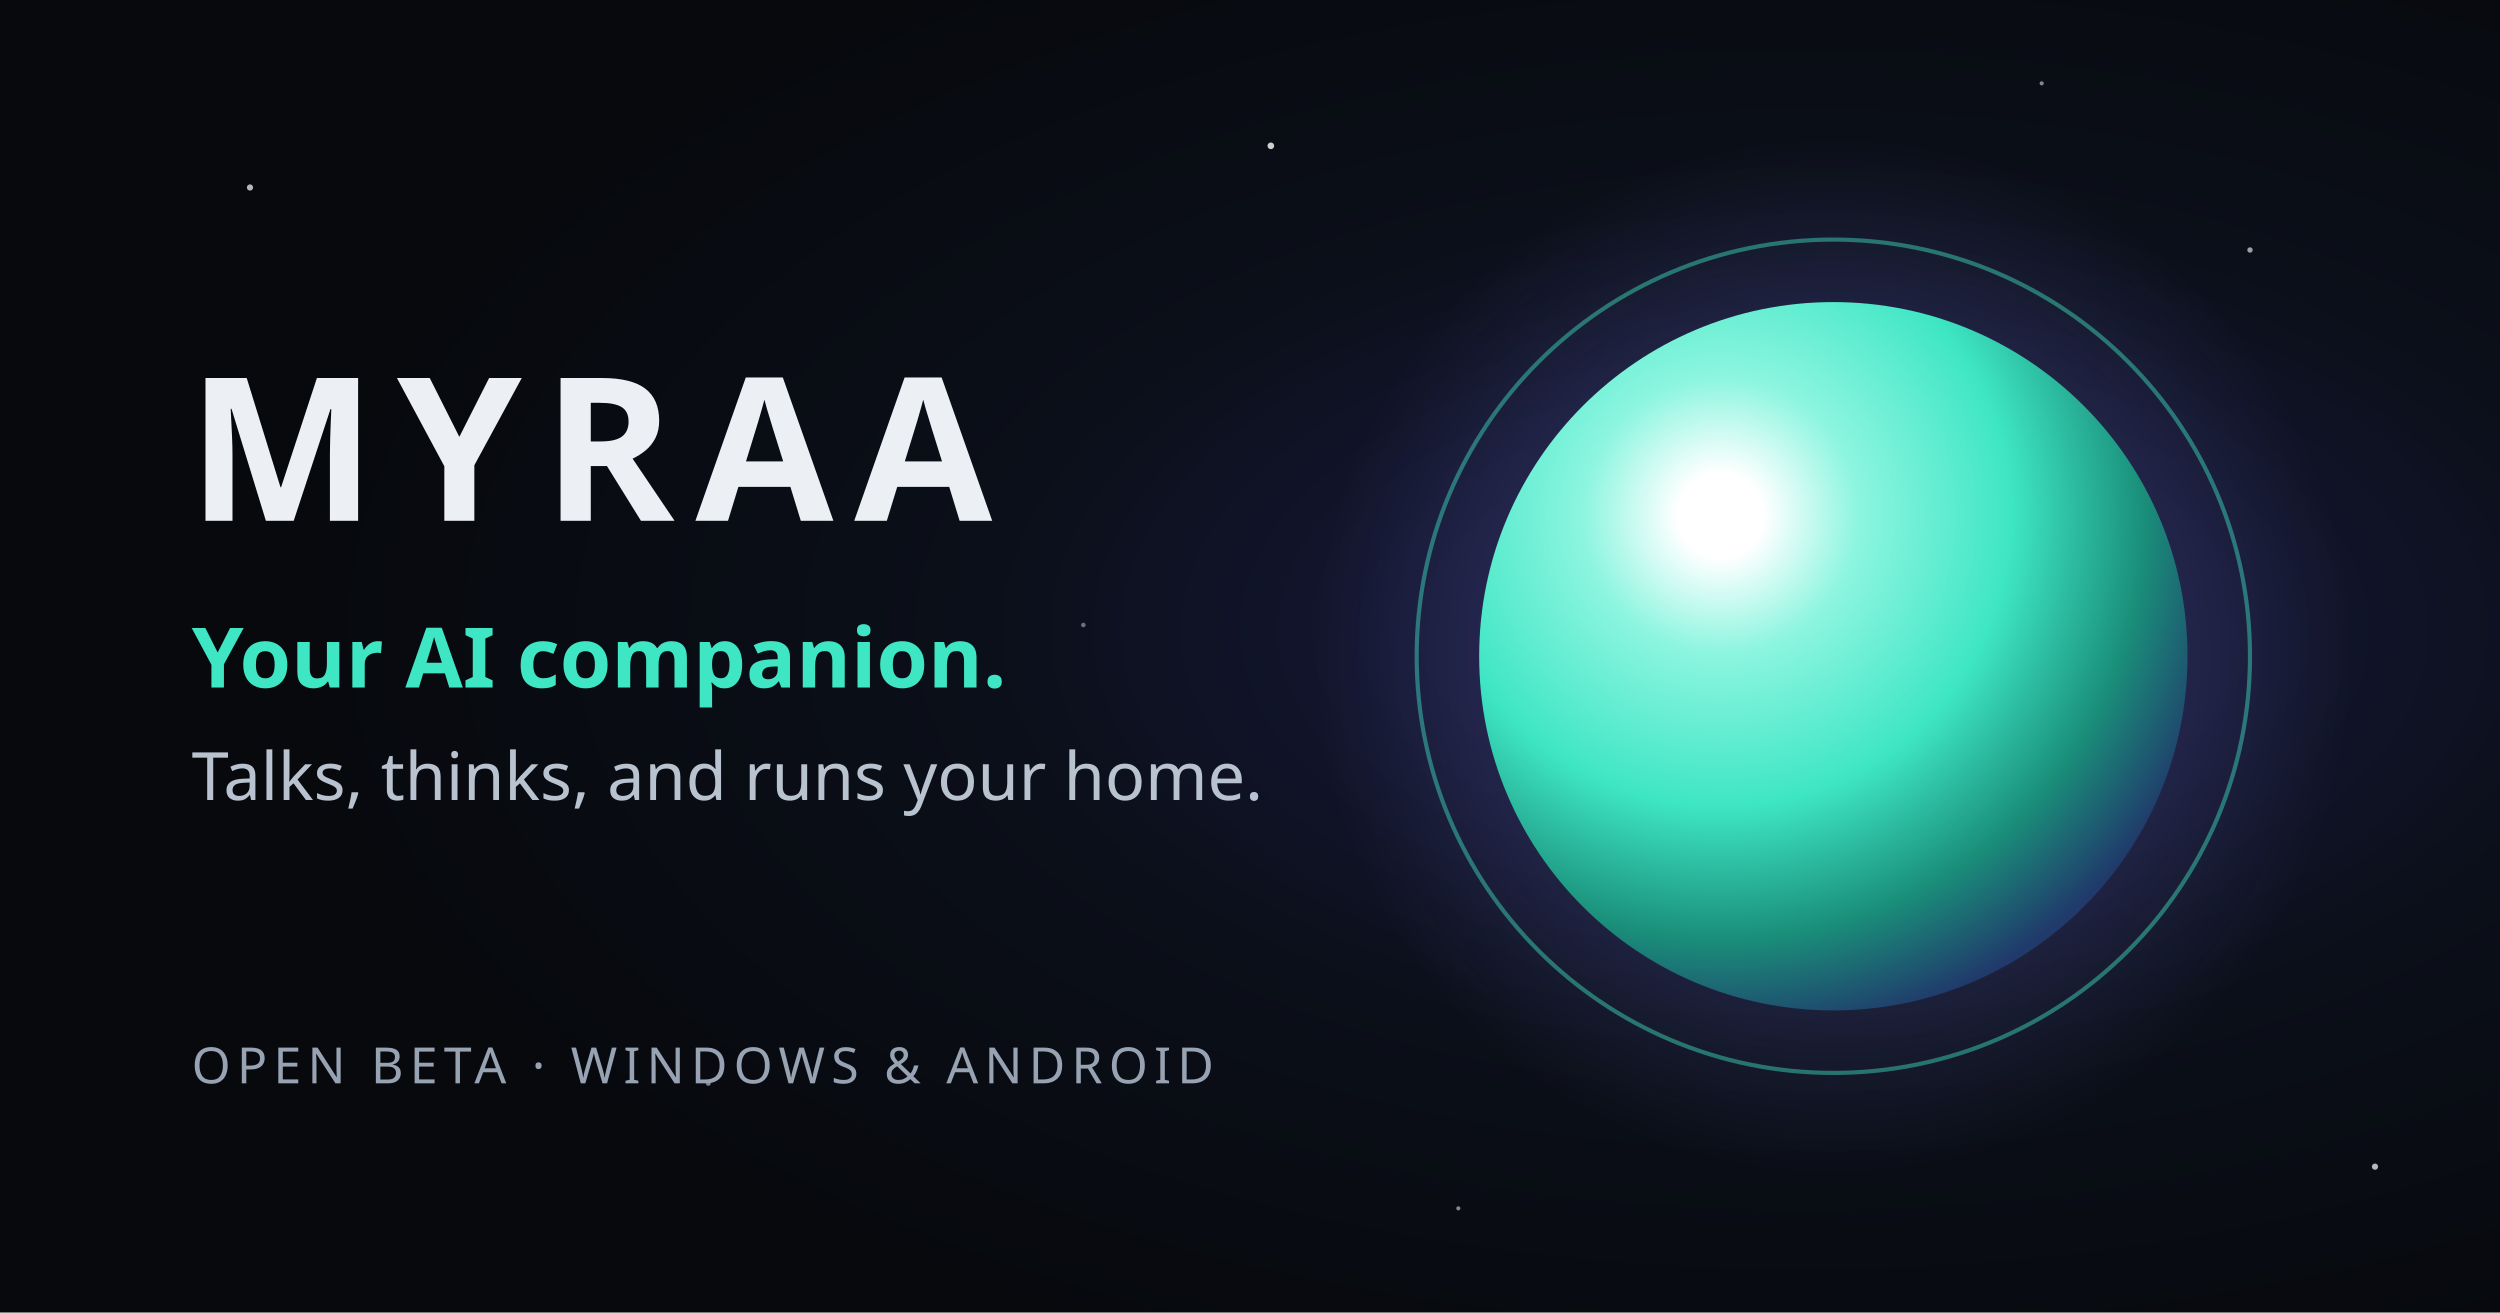
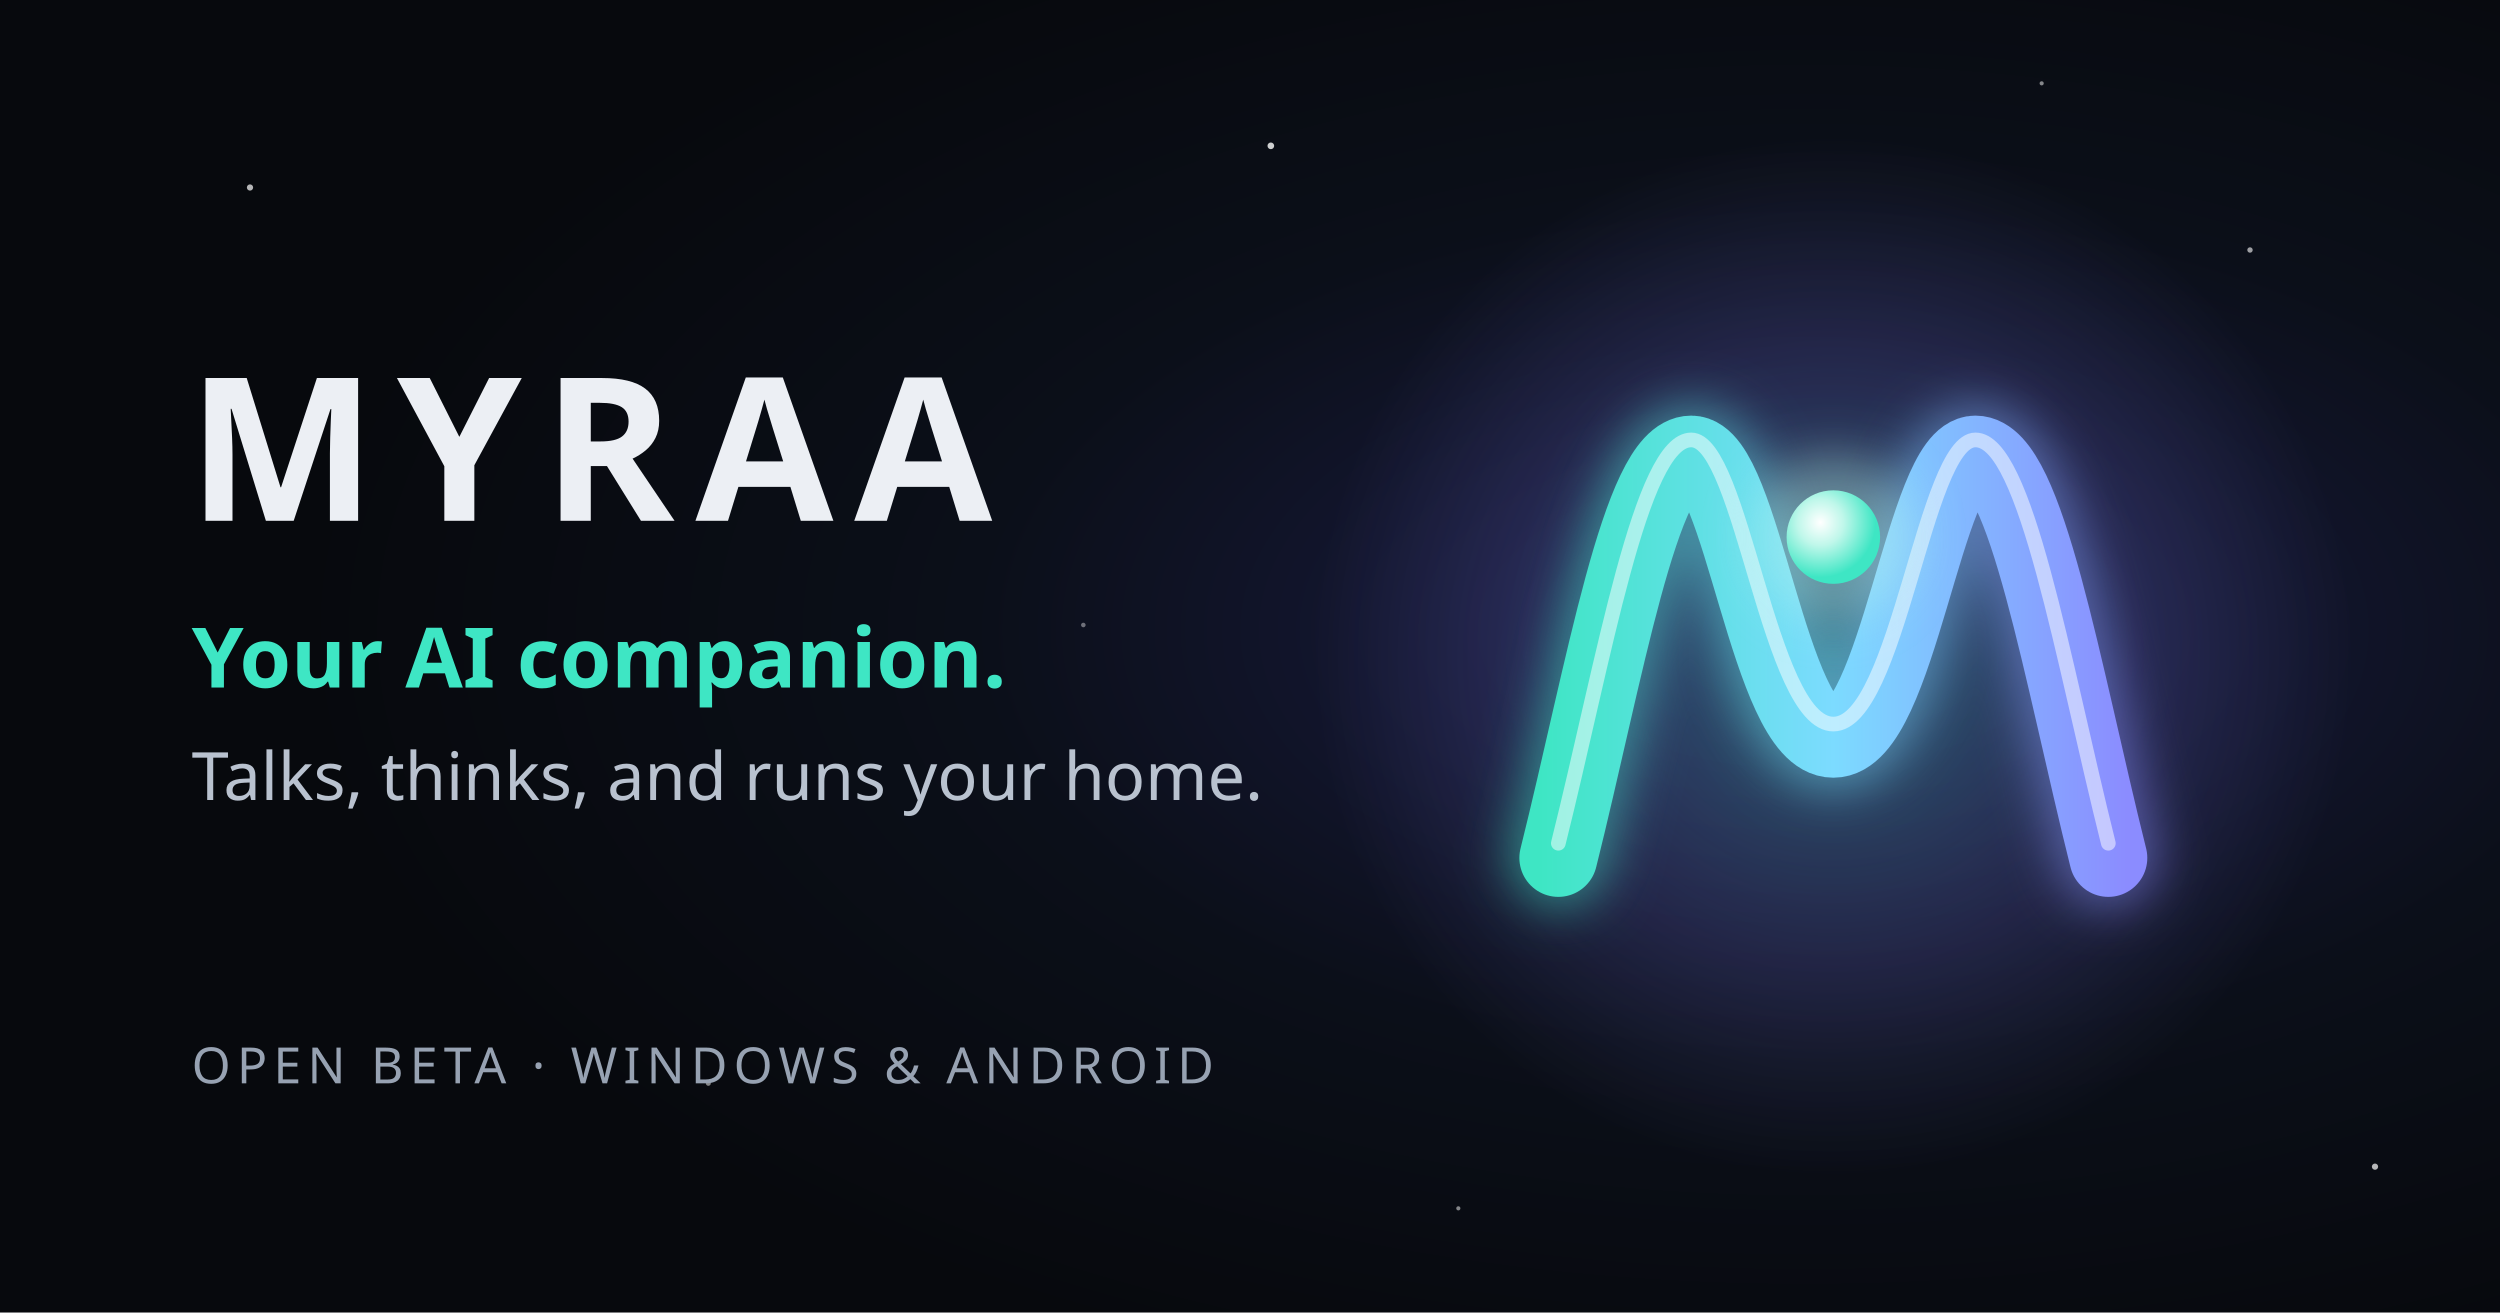
<svg xmlns="http://www.w3.org/2000/svg" width="1200" height="630" viewBox="0 0 1200 630">
  <defs>
    <radialGradient id="bg" cx="72%" cy="48%" r="60%">
      <stop offset="0" stop-color="#1b1d46" />
      <stop offset=".55" stop-color="#0b0f19" />
      <stop offset="1" stop-color="#07090d" />
    </radialGradient>
    <radialGradient id="orb" cx="34%" cy="30%" r="75%">
      <stop offset="0" stop-color="#fff" />
      <stop offset=".08" stop-color="#fff" />
      <stop offset=".26" stop-color="#8DF5E0" />
      <stop offset=".55" stop-color="#3EE6C4" />
      <stop offset=".8" stop-color="#1a8f7a" />
      <stop offset="1" stop-color="#203a6b" />
    </radialGradient>
    <radialGradient id="halo" cx="50%" cy="50%" r="50%">
      <stop offset="0" stop-color="#3EE6C4" stop-opacity=".35" />
      <stop offset=".6" stop-color="#8B8CFF" stop-opacity=".15" />
      <stop offset="1" stop-color="#8B8CFF" stop-opacity="0" />
    </radialGradient>
+     <linearGradient id="mkg" x1="18" y1="0" x2="82" y2="0" gradientUnits="userSpaceOnUse">
+       <stop offset="0" stop-color="#3EE6C4" />
+       <stop offset=".5" stop-color="#7CDBFF" />
+       <stop offset="1" stop-color="#8B8CFF" />
+     </linearGradient>
+     <radialGradient id="mkorb" cx="48.6" cy="35.4" r="6" gradientUnits="userSpaceOnUse">
+       <stop offset="0" stop-color="#FFFFFF" />
+       <stop offset=".42" stop-color="#BFF7EA" />
+       <stop offset="1" stop-color="#3EE6C4" />
+     </radialGradient>
+     <filter id="mkglow" x="-30%" y="-30%" width="160%" height="160%">
+       <feGaussianBlur stdDeviation="2.6" />
+     </filter>
  </defs>
  <rect width="1200" height="630" fill="url(#bg)" />
  <g fill="#fff">
    <circle cx="120" cy="90" r="1.5" opacity=".7" />
    <circle cx="340" cy="520" r="1.2" opacity=".5" />
    <circle cx="610" cy="70" r="1.6" opacity=".8" />
    <circle cx="1080" cy="120" r="1.3" opacity=".6" />
    <circle cx="1140" cy="560" r="1.5" opacity=".7" />
    <circle cx="700" cy="580" r="1" opacity=".5" />
    <circle cx="520" cy="300" r="1.1" opacity=".4" />
    <circle cx="980" cy="40" r="1" opacity=".5" />
  </g>
  <circle cx="880" cy="315" r="250" fill="url(#halo)" />
-   <circle cx="880" cy="315" r="170" fill="url(#orb)" />
-   <circle cx="880" cy="315" r="200" fill="none" stroke="#3EE6C4" stroke-opacity=".45" stroke-width="2" />
+   <g transform="translate(880 315) scale(4.4) translate(-50 -50)">
+     <g fill="none" stroke-linecap="round" stroke-linejoin="round">
+       <path d="M20 72 C25 52 29 28 34.5 28 C40 28 43 59 50 59 C57 59 60 28 65.5 28 C71 28 75 52 80 72" stroke="url(#mkg)" stroke-width="11" opacity=".5" filter="url(#mkglow)" />
+       <path d="M20 72 C25 52 29 28 34.5 28 C40 28 43 59 50 59 C57 59 60 28 65.5 28 C71 28 75 52 80 72" stroke="url(#mkg)" stroke-width="8.5" />
+       <path d="M20 72 C25 52 29 28 34.5 28 C40 28 43 59 50 59 C57 59 60 28 65.5 28 C71 28 75 52 80 72" stroke="#FFFFFF" stroke-width="1.6" opacity=".5" transform="translate(0 -1.6)" />
+     </g>
+     <circle cx="50" cy="37" r="9" fill="#BFF7EA" opacity=".38" filter="url(#mkglow)" />
+     <circle cx="50" cy="37" r="5.1" fill="url(#mkorb)" />
+   </g>
  <text x="90" y="250" fill="#ECEFF4" font-family="Segoe UI,system-ui,sans-serif" font-size="96" font-weight="800" letter-spacing="10">MYRAA</text>
  <text x="92" y="330" fill="#3EE6C4" font-family="Segoe UI,system-ui,sans-serif" font-size="40" font-weight="600">Your AI companion.</text>
  <text x="92" y="384" fill="#B9C2CF" font-family="Segoe UI,system-ui,sans-serif" font-size="32">Talks, thinks, and runs your home.</text>
  <text x="92" y="520" fill="#97A2B2" font-family="Segoe UI,system-ui,sans-serif" font-size="24" letter-spacing="3">OPEN BETA · WINDOWS &amp; ANDROID</text>
</svg>
